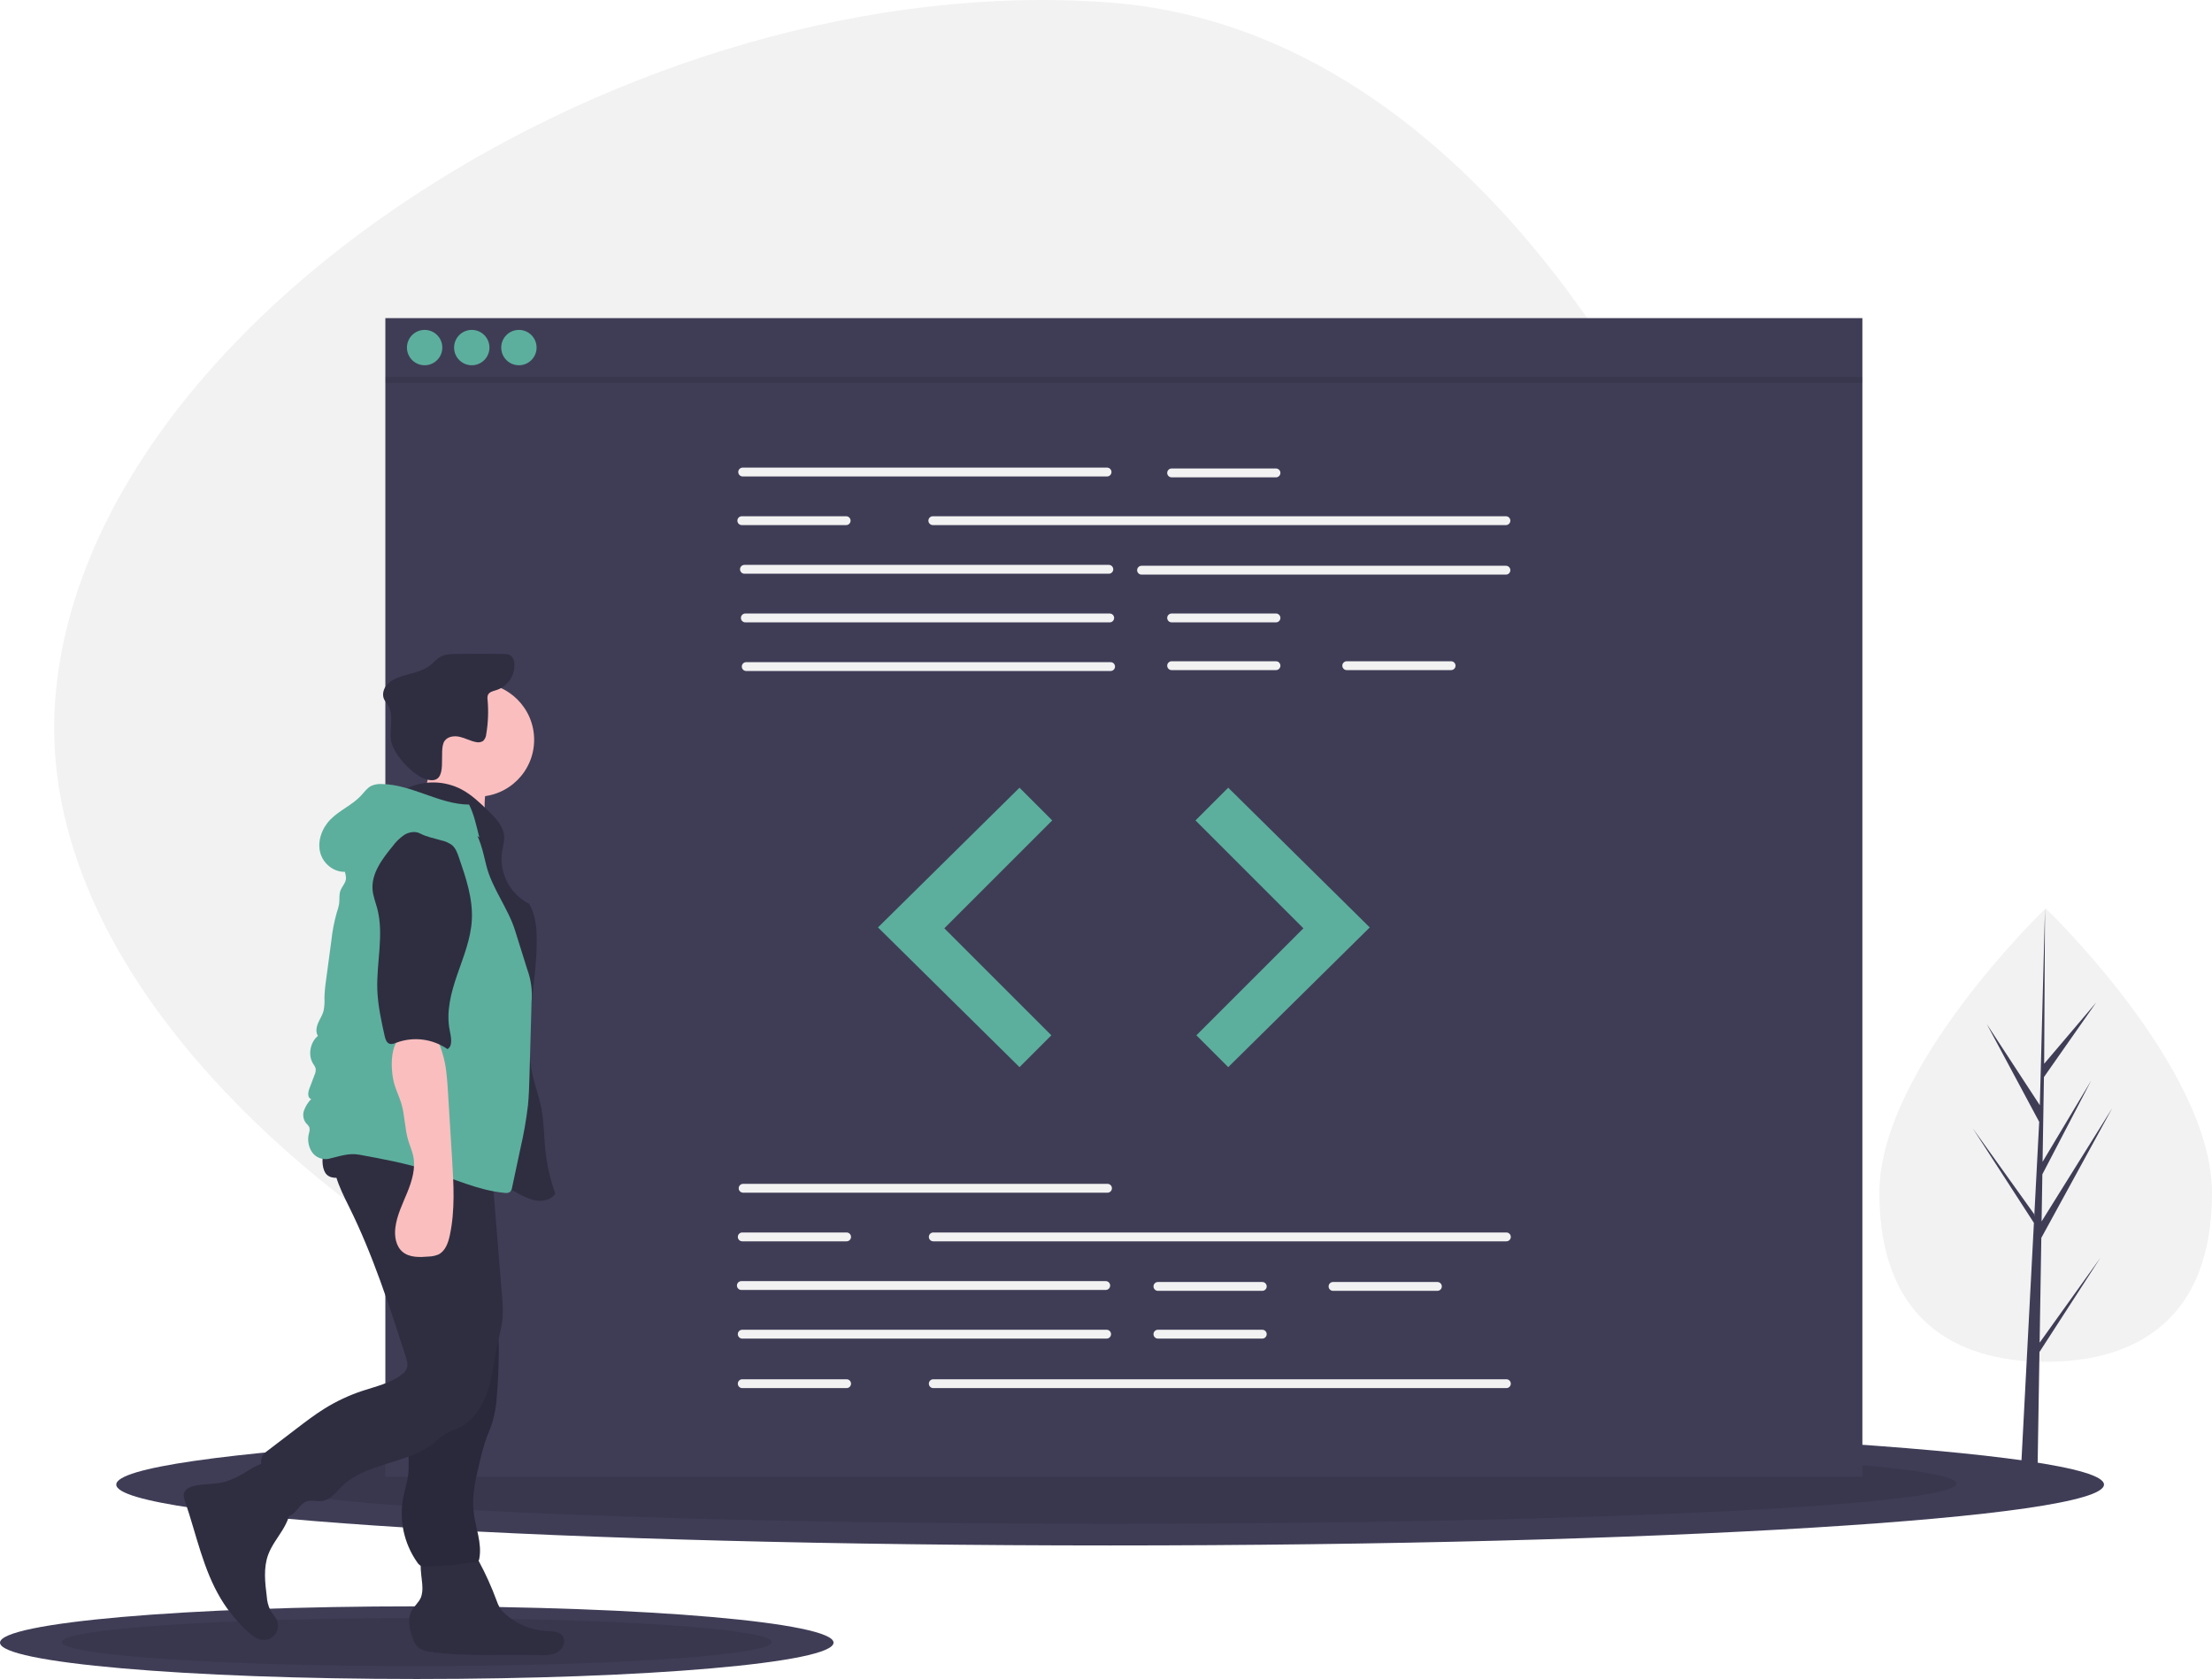
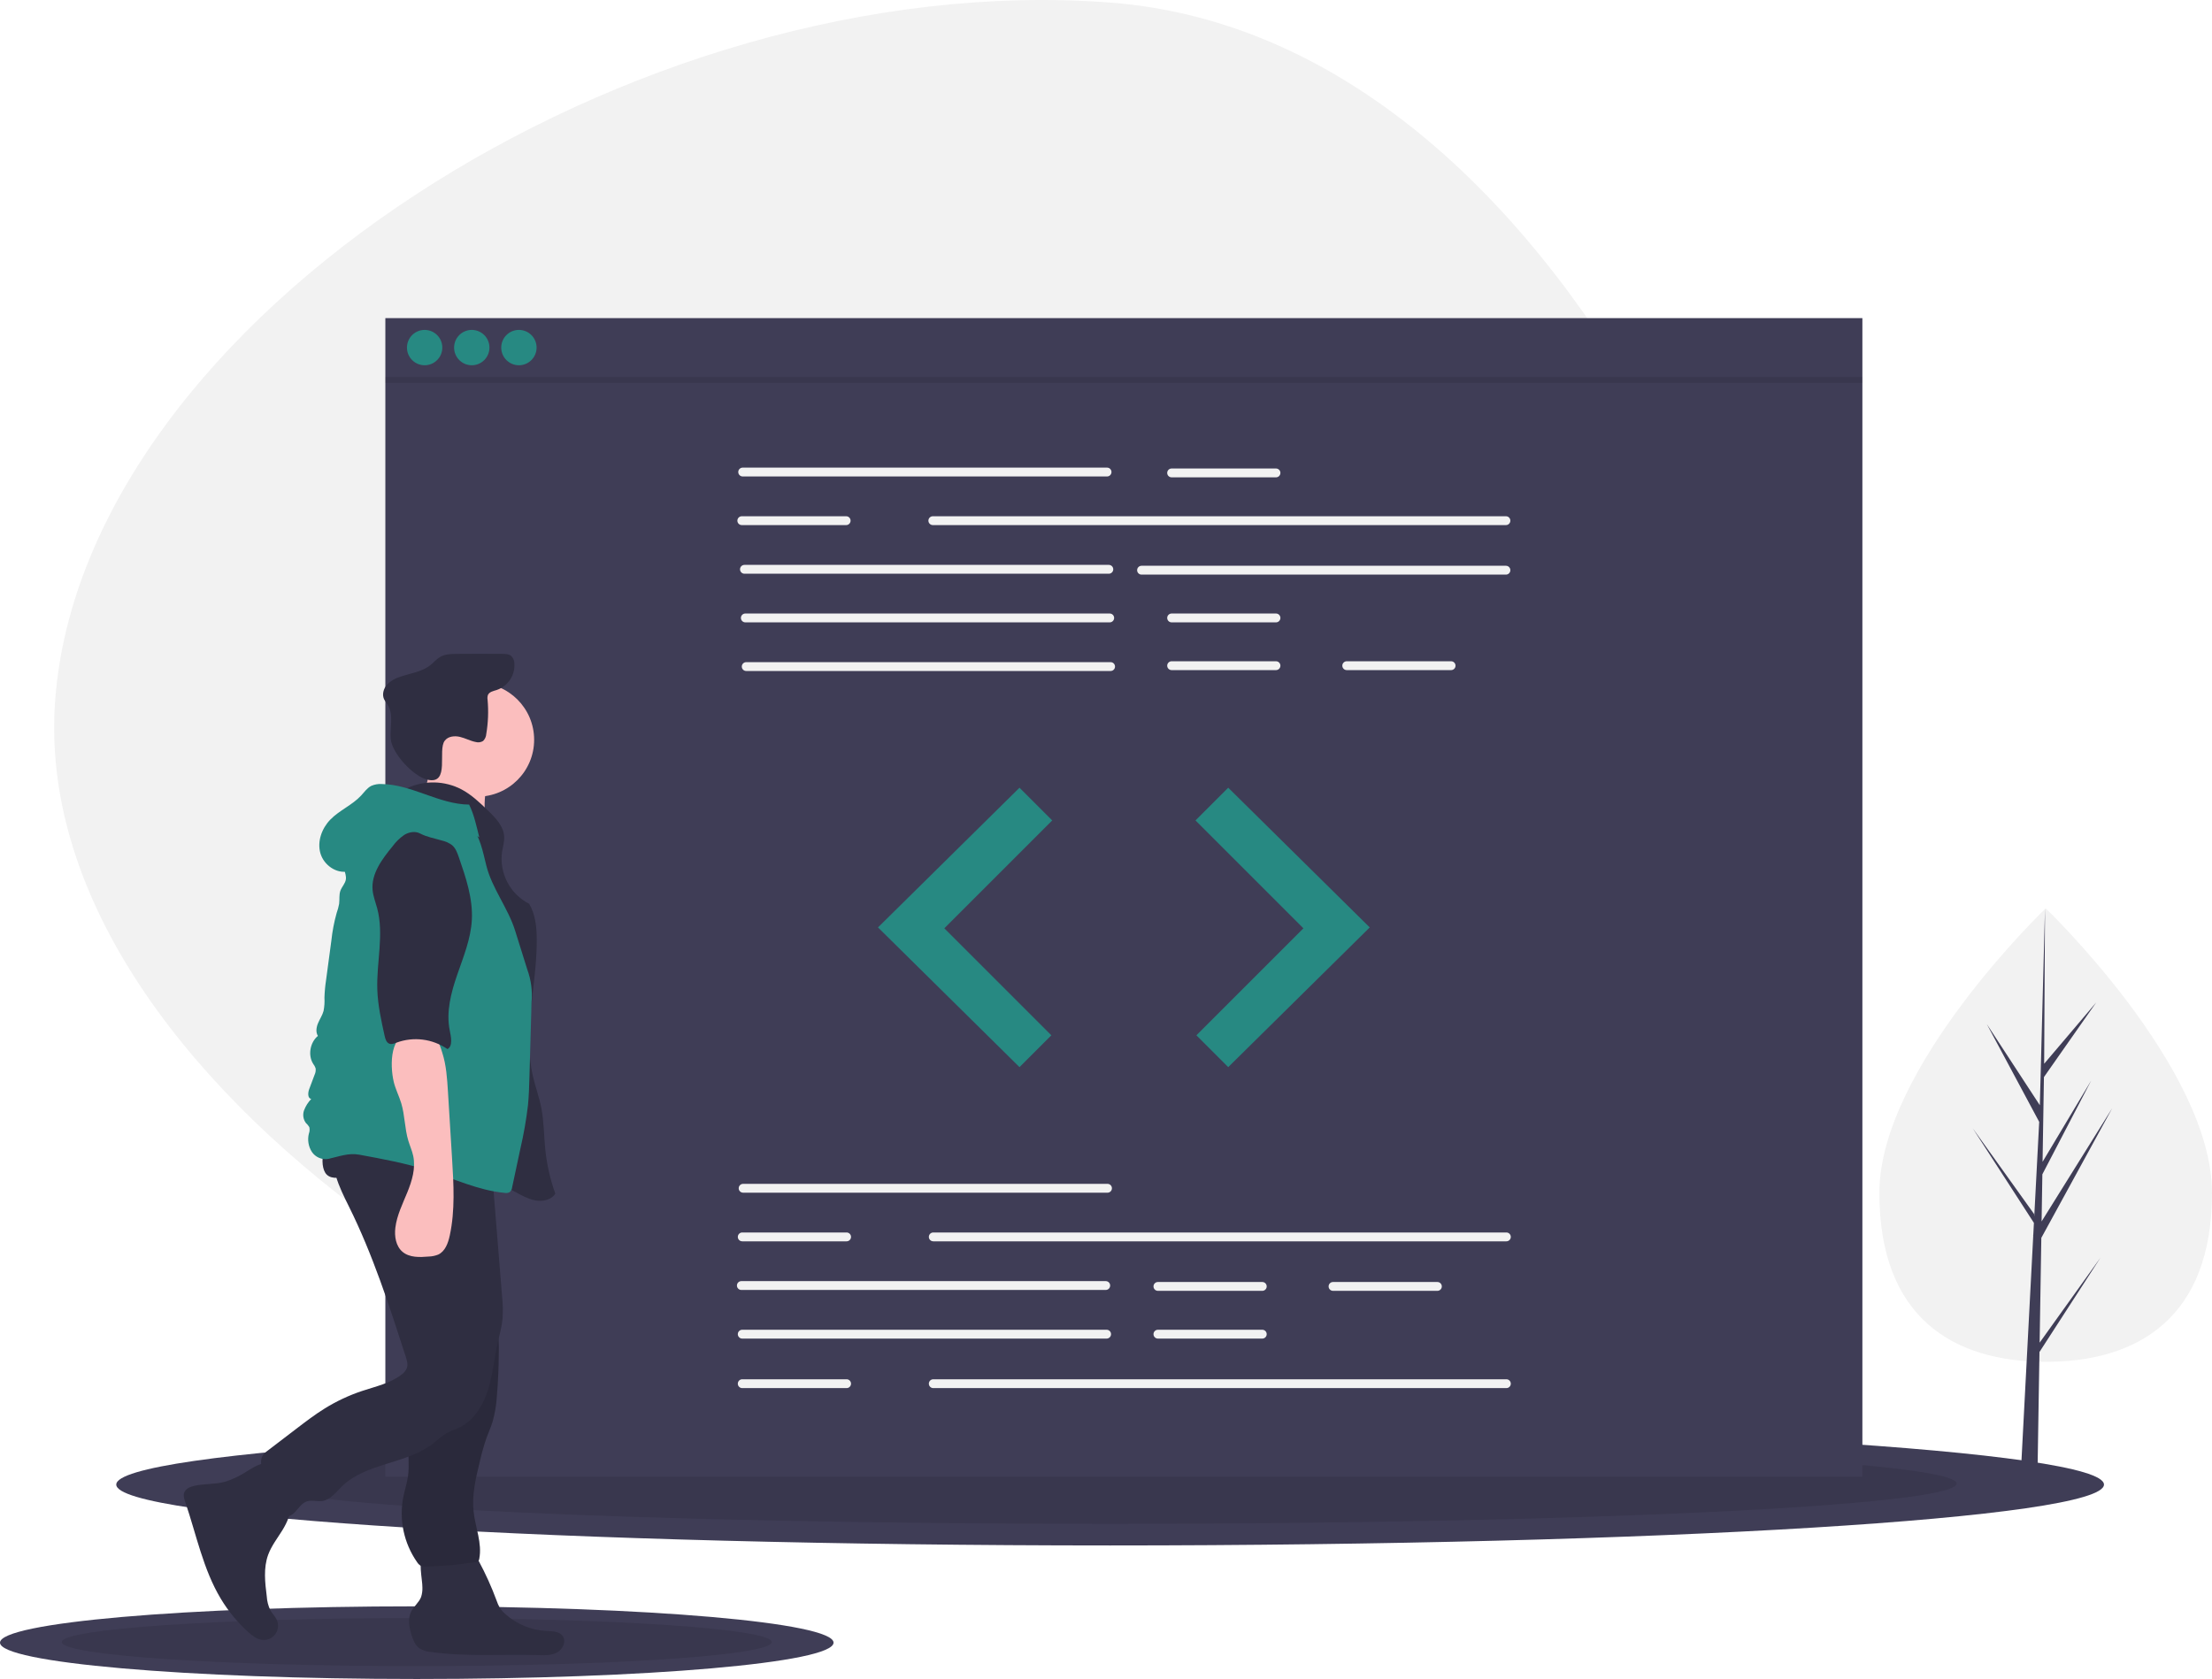
<svg xmlns="http://www.w3.org/2000/svg" id="a594ac37-6d44-4297-8862-1cbd9c01c0b7" data-name="Layer 1" width="1126.194" height="855" viewBox="0 0 1126.194 855">
  <path d="M581.768,778.438C339.369,759.991,50.297,572.172,65.014,378.781S359.7,5.358,602.099,23.805,984.031,403.667,969.314,597.058,824.166,796.885,581.768,778.438Z" transform="translate(-36.90323 -22.5)" fill="#f2f2f2" />
  <ellipse cx="565.194" cy="756" rx="506" ry="31" fill="#3f3d56" />
  <ellipse cx="565.194" cy="755.5" rx="431" ry="20.5" opacity="0.1" />
  <ellipse cx="212.194" cy="836.5" rx="212.194" ry="18.5" fill="#3f3d56" />
  <ellipse cx="212.194" cy="836.202" rx="180.742" ry="12.234" opacity="0.1" />
  <rect x="196.194" y="162" width="752" height="590" fill="#3f3d56" />
  <path d="M600.541,265.129H415.024a2.251,2.251,0,1,1,0-4.503H600.541a2.251,2.251,0,0,1,0,4.503Z" transform="translate(-36.90323 -22.5)" fill="#f2f2f2" />
  <path d="M803.62,289.895H511.835a2.251,2.251,0,0,1,0-4.503H803.62a2.251,2.251,0,1,1,0,4.503Z" transform="translate(-36.90323 -22.5)" fill="#f2f2f2" />
  <path d="M601.442,314.661H415.924a2.251,2.251,0,1,1,0-4.503H601.442a2.251,2.251,0,1,1,0,4.503Z" transform="translate(-36.90323 -22.5)" fill="#f2f2f2" />
  <path d="M803.62,315.111H618.102a2.251,2.251,0,0,1,0-4.503H803.62a2.251,2.251,0,1,1,0,4.503Z" transform="translate(-36.90323 -22.5)" fill="#f2f2f2" />
  <path d="M601.892,339.426H416.374a2.251,2.251,0,0,1,0-4.503H601.892a2.251,2.251,0,1,1,0,4.503Z" transform="translate(-36.90323 -22.5)" fill="#f2f2f2" />
  <path d="M602.342,364.192H416.825a2.251,2.251,0,0,1,0-4.503H602.342a2.251,2.251,0,1,1,0,4.503Z" transform="translate(-36.90323 -22.5)" fill="#f2f2f2" />
  <path d="M686.546,265.579H633.412a2.251,2.251,0,0,1,0-4.503h53.134a2.251,2.251,0,1,1,0,4.503Z" transform="translate(-36.90323 -22.5)" fill="#f2f2f2" />
  <path d="M686.546,339.426H633.412a2.251,2.251,0,0,1,0-4.503h53.134a2.251,2.251,0,1,1,0,4.503Z" transform="translate(-36.90323 -22.5)" fill="#f2f2f2" />
  <path d="M686.546,363.742H633.412a2.251,2.251,0,1,1,0-4.503h53.134a2.251,2.251,0,1,1,0,4.503Z" transform="translate(-36.90323 -22.5)" fill="#f2f2f2" />
  <path d="M775.702,363.742H722.569a2.251,2.251,0,0,1,0-4.503h53.134a2.251,2.251,0,1,1,0,4.503Z" transform="translate(-36.90323 -22.5)" fill="#f2f2f2" />
  <path d="M467.707,289.895H414.573a2.251,2.251,0,0,1,0-4.503h53.134a2.251,2.251,0,0,1,0,4.503Z" transform="translate(-36.90323 -22.5)" fill="#f2f2f2" />
  <path d="M600.766,629.861H415.249a2.251,2.251,0,0,1,0-4.503H600.766a2.251,2.251,0,0,1,0,4.503Z" transform="translate(-36.90323 -22.5)" fill="#f2f2f2" />
  <path d="M599.866,679.392H414.348a2.251,2.251,0,1,1,0-4.503H599.866a2.251,2.251,0,0,1,0,4.503Z" transform="translate(-36.90323 -22.5)" fill="#f2f2f2" />
  <path d="M600.316,704.158H414.798a2.251,2.251,0,1,1,0-4.503H600.316a2.251,2.251,0,1,1,0,4.503Z" transform="translate(-36.90323 -22.5)" fill="#f2f2f2" />
  <path d="M679.566,679.842H626.433a2.251,2.251,0,0,1,0-4.503h53.134a2.251,2.251,0,0,1,0,4.503Z" transform="translate(-36.90323 -22.5)" fill="#f2f2f2" />
  <path d="M679.566,704.158H626.433a2.251,2.251,0,0,1,0-4.503h53.134a2.251,2.251,0,1,1,0,4.503Z" transform="translate(-36.90323 -22.5)" fill="#f2f2f2" />
  <path d="M768.723,679.842H715.589a2.251,2.251,0,1,1,0-4.503h53.134a2.251,2.251,0,0,1,0,4.503Z" transform="translate(-36.90323 -22.5)" fill="#f2f2f2" />
  <path d="M803.845,654.626H512.06a2.251,2.251,0,0,1,0-4.503H803.845a2.251,2.251,0,0,1,0,4.503Z" transform="translate(-36.90323 -22.5)" fill="#f2f2f2" />
  <path d="M467.932,654.626H414.798a2.251,2.251,0,0,1,0-4.503H467.932a2.251,2.251,0,0,1,0,4.503Z" transform="translate(-36.90323 -22.5)" fill="#f2f2f2" />
  <path d="M803.845,729.374H512.06a2.251,2.251,0,1,1,0-4.503H803.845a2.251,2.251,0,0,1,0,4.503Z" transform="translate(-36.90323 -22.5)" fill="#f2f2f2" />
  <path d="M467.932,729.374H414.798a2.251,2.251,0,1,1,0-4.503H467.932a2.251,2.251,0,1,1,0,4.503Z" transform="translate(-36.90323 -22.5)" fill="#f2f2f2" />
-   <polygon points="519.06 401.13 447.014 472.275 519.06 543.42 535.27 527.21 480.786 472.725 535.72 417.79 519.06 401.13" fill="#5caf9d" />
-   <polygon points="625.327 401.13 697.373 472.275 625.327 543.42 609.117 527.21 663.602 472.725 608.667 417.79 625.327 401.13" fill="#5caf9d" />
-   <circle cx="216.194" cy="177" r="9" fill="#5caf9d" />
-   <circle cx="240.194" cy="177" r="9" fill="#5caf9d" />
-   <circle cx="264.194" cy="177" r="9" fill="#5caf9d" />
+   <polygon points="519.06 401.13 447.014 472.275 519.06 543.42 535.27 527.21 480.786 472.725 535.72 417.79 519.06 401.13" fill="#278982" />
+   <polygon points="625.327 401.13 697.373 472.275 625.327 543.42 609.117 527.21 663.602 472.725 608.667 417.79 625.327 401.13" fill="#278982" />
+   <circle cx="216.194" cy="177" r="9" fill="#278982" />
+   <circle cx="240.194" cy="177" r="9" fill="#278982" />
+   <circle cx="264.194" cy="177" r="9" fill="#278982" />
  <rect x="196.194" y="192" width="752" height="3" opacity="0.1" />
  <path d="M1163.097,629.954c0,63.771-37.911,86.038-84.676,86.038s-84.676-22.266-84.676-86.038,84.676-144.898,84.676-144.898S1163.097,566.182,1163.097,629.954Z" transform="translate(-36.90323 -22.5)" fill="#f2f2f2" />
  <polygon points="1038.433 683.736 1039.3 630.365 1075.391 564.338 1039.436 621.993 1039.826 597.995 1064.699 550.226 1039.929 591.645 1039.929 591.645 1040.63 548.484 1067.265 510.453 1040.74 541.697 1041.178 462.556 1038.425 567.325 1038.651 563.003 1011.571 521.552 1038.217 571.3 1035.694 619.503 1035.619 618.223 1004.4 574.602 1035.524 622.743 1035.209 628.771 1035.152 628.862 1035.178 629.357 1028.776 751.653 1037.329 751.653 1038.355 688.485 1069.404 640.461 1038.433 683.736" fill="#3f3d56" />
  <path d="M159.525,773.591a43.126,43.126,0,0,1-8.178,3.503c-5.079,1.387-10.507.878-15.637,2.063-2.1.485-4.386,1.499-5.054,3.549-.49,1.503.043,3.127.553,4.623,5.669,16.62,9.085,34.266,18.125,49.321a74.641,74.641,0,0,0,13.993,16.988c2.055,1.852,4.384,3.664,7.135,3.955a7.248,7.248,0,0,0,7.371-10.182c-.811-1.801-2.317-3.196-3.289-4.916a18.757,18.757,0,0,1-1.819-6.991c-.893-7.108-1.754-14.538.709-21.265,1.652-4.512,4.682-8.359,7.206-12.447s4.622-8.772,4.06-13.544c-.383-3.257-1.972-6.237-3.65-9.054-1.681-2.823-5.005-10.408-8.383-11.35C169.16,766.864,162.583,772.024,159.525,773.591Z" transform="translate(-36.90323 -22.5)" fill="#2f2e41" />
  <path d="M251.96,831a14.019,14.019,0,0,1-.663,4.745c-1.058,2.793-3.681,4.706-5.036,7.367-1.885,3.701-1.031,8.174.218,12.135.783,2.483,1.81,5.067,3.912,6.603a12.893,12.893,0,0,0,5.954,1.907c18.036,2.496,36.358,1.064,54.559,1.587,3.317.095,6.829.211,9.725-1.41s4.686-5.697,2.717-8.368c-1.769-2.399-5.265-2.376-8.242-2.518a33.912,33.912,0,0,1-20.913-8.615,15.112,15.112,0,0,1-2.933-3.377,20.753,20.753,0,0,1-1.534-3.518,156.799,156.799,0,0,0-9.084-20.119c-.979-1.815-2.087-3.705-3.906-4.676a10.323,10.323,0,0,0-4.239-.926c-4.536-.294-16.283-1.838-19.791,1.69C249.461,816.768,252.032,826.86,251.96,831Z" transform="translate(-36.90323 -22.5)" fill="#2f2e41" />
  <circle cx="242.971" cy="376.72" r="28.975" fill="#fbbebe" />
  <path d="M253.709,423.146c-1.723,4.614-4.647,8.947-8.9,11.43l40.075,8.175a42.453,42.453,0,0,1-.562-17.869,10.3,10.3,0,0,0,.24-4.409c-.754-2.907-4.026-4.307-6.955-4.974-7.314-1.667-13.782-2.561-20.579-5.792C254.95,413.263,255.241,419.045,253.709,423.146Z" transform="translate(-36.90323 -22.5)" fill="#fbbebe" />
  <path d="M244.474,423.727a31.338,31.338,0,0,1,27.313.714c5.138,2.707,9.392,6.794,13.572,10.826,3.853,3.717,7.962,7.972,8.236,13.319.132,2.59-.676,5.123-1.084,7.684a25.766,25.766,0,0,0,13.78,26.469c3.184,5.303,3.841,11.729,3.889,17.914.185,23.436-7.209,47.161-1.93,69.995,1.239,5.361,3.162,10.554,4.232,15.951,1.387,6.991,1.318,14.18,2.044,21.27a95.266,95.266,0,0,0,5.113,22.495c-1.744,2.774-5.374,3.837-8.642,3.613s-6.325-1.643-9.242-3.136c-14.123-7.227-27.059-16.757-41.687-22.9-9.678-4.064-19.987-6.595-29.376-11.288s-18.12-12.142-20.99-22.238c-1.241-4.365-1.318-8.965-1.385-13.503-.285-19.114-.55-38.436,3.61-57.094,3.669-16.454,10.741-32.194,12.284-48.981.502-5.464.513-11.314,3.566-15.873C232.091,432.52,241.409,430.851,244.474,423.727Z" transform="translate(-36.90323 -22.5)" fill="#2f2e41" />
  <path d="M263.395,399.629c1.707-2.227,5-2.531,7.728-1.872s5.243,2.064,7.997,2.599a4.675,4.675,0,0,0,3.743-.526,5.444,5.444,0,0,0,1.615-3.57,68.163,68.163,0,0,0,.671-17.38,5.147,5.147,0,0,1,.159-2.437c.682-1.643,2.763-2.035,4.462-2.562a13.316,13.316,0,0,0,9.013-13.633,5.421,5.421,0,0,0-1.657-3.741c-1.175-.958-2.82-1.016-4.336-1.029q-11.683-.094-23.367.006c-2.883.025-5.91.096-8.409,1.533-1.848,1.063-3.222,2.773-4.88,4.112-4.326,3.491-10.178,4.201-15.441,5.991a15.308,15.308,0,0,0-6.768,4.036c-1.75,2-2.592,4.973-1.493,7.393a26.252,26.252,0,0,0,1.887,2.904c3.105,4.964,1.038,11.403,1.501,17.24.579,7.288,11.365,19.112,18.679,20.836C266.308,422.311,259.486,404.414,263.395,399.629Z" transform="translate(-36.90323 -22.5)" fill="#2f2e41" />
  <path d="M247.037,719.183c.745,5.322,1.701,10.662,1.445,16.029-.357,7.494-3.059,14.714-3.559,22.199-.373,5.591.49,11.242-.287,16.791-.497,3.553-1.656,6.978-2.373,10.494a43.395,43.395,0,0,0,6.973,33.265,5.448,5.448,0,0,0,2.023,1.961,5.714,5.714,0,0,0,2.508.332,179.947,179.947,0,0,0,25.17-2.287,2.414,2.414,0,0,0,1.616-.713,2.266,2.266,0,0,0,.351-.954c1.544-7.936-1.977-15.893-2.872-23.928-.956-8.58,1.103-17.177,3.146-25.565a113.548,113.548,0,0,1,3.467-12.228c.988-2.697,2.181-5.321,3.037-8.063a61.46,61.46,0,0,0,2.202-13.203q.892-10.575.945-21.199a88.958,88.958,0,0,0-1.665-20.01c-1.878-8.338-5.724-16.081-9.536-23.73a15.029,15.029,0,0,0-5.618,2.67,125.38,125.38,0,0,1-15.35,8.481c-3.567,1.657-10.522,2.833-12.786,6.286-2.232,3.405-.792,10.351-.621,14.106Q245.694,709.584,247.037,719.183Z" transform="translate(-36.90323 -22.5)" fill="#2f2e41" />
  <path d="M247.037,719.183c.745,5.322,1.701,10.662,1.445,16.029-.357,7.494-3.059,14.714-3.559,22.199-.373,5.591.49,11.242-.287,16.791-.497,3.553-1.656,6.978-2.373,10.494a43.395,43.395,0,0,0,6.973,33.265,5.448,5.448,0,0,0,2.023,1.961,5.714,5.714,0,0,0,2.508.332,179.947,179.947,0,0,0,25.17-2.287,2.414,2.414,0,0,0,1.616-.713,2.266,2.266,0,0,0,.351-.954c1.544-7.936-1.977-15.893-2.872-23.928-.956-8.58,1.103-17.177,3.146-25.565a113.548,113.548,0,0,1,3.467-12.228c.988-2.697,2.181-5.321,3.037-8.063a61.46,61.46,0,0,0,2.202-13.203q.892-10.575.945-21.199a88.958,88.958,0,0,0-1.665-20.01c-1.878-8.338-5.724-16.081-9.536-23.73a15.029,15.029,0,0,0-5.618,2.67,125.38,125.38,0,0,1-15.35,8.481c-3.567,1.657-10.522,2.833-12.786,6.286-2.232,3.405-.792,10.351-.621,14.106Q245.694,709.584,247.037,719.183Z" transform="translate(-36.90323 -22.5)" opacity="0.1" />
  <path d="M207.864,605.518c-3.848,10.359,1.808,21.554,6.722,31.452,12.106,24.386,20.513,50.407,28.874,76.317.626,1.941,1.252,4.058.554,5.974a7.825,7.825,0,0,1-2.822,3.347c-5.765,4.379-13.107,5.939-19.975,8.23a90.184,90.184,0,0,0-18.943,8.88c-4.977,3.084-9.639,6.644-14.292,10.197l-14.812,11.312a9.903,9.903,0,0,0-2.476,2.397c-1.429,2.241-.843,5.167-.132,7.728a131.432,131.432,0,0,0,7.252,19.792,6.911,6.911,0,0,0,2.63,3.447c2.312,1.242,5.14-.405,6.905-2.347s3.292-4.359,5.781-5.193c2.486-.833,5.222.176,7.818-.189,4.199-.589,6.986-4.457,10.013-7.426,12.365-12.131,33.01-11.251,46.612-21.977a59.228,59.228,0,0,1,6.231-4.868c2.3-1.359,4.907-2.105,7.293-3.307,7.257-3.654,11.819-11.209,14.262-18.957s3.141-15.928,4.897-23.861c.908-4.101,2.103-8.158,2.507-12.338a66.094,66.094,0,0,0-.253-11.666L287.604,621.748c-.4-4.943-.8-9.892-1.576-14.791-14.577.521-29.143,1.108-43.728,1.28C230.695,608.374,218.876,609.186,207.864,605.518Z" transform="translate(-36.90323 -22.5)" fill="#2f2e41" />
  <path d="M202.506,619.721c1.977,3.18,6.79,3.114,10.104,1.371s5.889-4.673,9.211-6.401c4.464-2.323,9.746-2.235,14.776-2.093,7.964.225,16.025.464,23.687,2.647,7.925,2.257,15.64,6.603,23.834,5.736,1.426-.151,2.985-.56,3.761-1.766a5.544,5.544,0,0,0,.62-2.836l.268-7.159a6.464,6.464,0,0,0-.57-3.625,6.082,6.082,0,0,0-2.716-2.079c-11.663-5.646-24.965-6.697-37.915-7.141q-9.875-.338-19.757-.278c-5.591.034-12.303-.775-17.739.719C202.774,598.82,198.805,613.769,202.506,619.721Z" transform="translate(-36.90323 -22.5)" fill="#2f2e41" />
-   <path d="M275.742,432.226c-15.282-.135-29.131-10.223-44.412-10.468a11.514,11.514,0,0,0-5.393.93c-2.129,1.073-3.529,3.147-5.147,4.898-4.518,4.893-11.061,7.505-15.703,12.281-4.352,4.478-6.773,11.15-5.055,17.153s8.204,10.608,14.279,9.165A36.801,36.801,0,0,1,228.65,446.706a72.887,72.887,0,0,1,11.205-5.882c6.868-3.112,14.548-6.283,21.718-3.95a30.638,30.638,0,0,1,7.409,4.04l11.954,8.03C279.543,443.45,278.29,437.288,275.742,432.226Z" transform="translate(-36.90323 -22.5)" fill="#5caf9d" />
-   <path d="M212.552,460.874c-2.029,2.532.894,6.2.447,9.413-.297,2.135-2.054,3.765-2.786,5.793-.758,2.1-.356,4.427-.643,6.641a28.489,28.489,0,0,1-1.275,4.73,84.975,84.975,0,0,0-2.686,14.026l-2.675,19.976a75.681,75.681,0,0,0-.846,9.078,27.107,27.107,0,0,1-.452,6.787c-.592,2.183-1.904,4.093-2.786,6.175s-1.291,4.602-.099,6.524c-3.991,3.325-5.178,9.854-2.387,14.235a7.899,7.899,0,0,1,1.23,2.265,5.82,5.82,0,0,1-.542,3.34l-2.705,7.207c-.692,1.845-.911,4.653,1.014,5.074a17.006,17.006,0,0,0-3.651,5.767,6.866,6.866,0,0,0,.972,6.506,8.289,8.289,0,0,1,1.694,2.056,5.473,5.473,0,0,1-.196,3.243,11.906,11.906,0,0,0,1.473,9.333,8.371,8.371,0,0,0,8.418,3.609c5.41-1.22,10.272-3.147,15.728-2.146,11.746,2.155,23.53,4.32,34.906,7.952,12.984,4.145,25.556,10.224,39.126,11.5a3.798,3.798,0,0,0,2.617-.407,3.931,3.931,0,0,0,1.21-2.488q2.097-9.832,4.194-19.665a202.363,202.363,0,0,0,3.855-22.028c.477-4.781.614-9.589.749-14.392l1.081-38.231a38.197,38.197,0,0,0-2.2-16.62l-6.217-19.848c-3.548-11.327-11.688-21.371-14.586-32.882-1.834-7.285-3.189-15.103-8.108-20.781-7.012-8.095-19.145-9.354-29.764-7.962-4.797.629-9.636,1.714-13.785,4.202-4.798,2.877-8.333,7.409-11.753,11.836C218.305,454.343,215.436,457.276,212.552,460.874Z" transform="translate(-36.90323 -22.5)" fill="#5caf9d" />
+   <path d="M275.742,432.226c-15.282-.135-29.131-10.223-44.412-10.468a11.514,11.514,0,0,0-5.393.93c-2.129,1.073-3.529,3.147-5.147,4.898-4.518,4.893-11.061,7.505-15.703,12.281-4.352,4.478-6.773,11.15-5.055,17.153s8.204,10.608,14.279,9.165A36.801,36.801,0,0,1,228.65,446.706a72.887,72.887,0,0,1,11.205-5.882c6.868-3.112,14.548-6.283,21.718-3.95a30.638,30.638,0,0,1,7.409,4.04l11.954,8.03C279.543,443.45,278.29,437.288,275.742,432.226Z" transform="translate(-36.90323 -22.5)" fill="#278982" />
+   <path d="M212.552,460.874c-2.029,2.532.894,6.2.447,9.413-.297,2.135-2.054,3.765-2.786,5.793-.758,2.1-.356,4.427-.643,6.641a28.489,28.489,0,0,1-1.275,4.73,84.975,84.975,0,0,0-2.686,14.026l-2.675,19.976a75.681,75.681,0,0,0-.846,9.078,27.107,27.107,0,0,1-.452,6.787c-.592,2.183-1.904,4.093-2.786,6.175s-1.291,4.602-.099,6.524c-3.991,3.325-5.178,9.854-2.387,14.235a7.899,7.899,0,0,1,1.23,2.265,5.82,5.82,0,0,1-.542,3.34l-2.705,7.207c-.692,1.845-.911,4.653,1.014,5.074a17.006,17.006,0,0,0-3.651,5.767,6.866,6.866,0,0,0,.972,6.506,8.289,8.289,0,0,1,1.694,2.056,5.473,5.473,0,0,1-.196,3.243,11.906,11.906,0,0,0,1.473,9.333,8.371,8.371,0,0,0,8.418,3.609c5.41-1.22,10.272-3.147,15.728-2.146,11.746,2.155,23.53,4.32,34.906,7.952,12.984,4.145,25.556,10.224,39.126,11.5a3.798,3.798,0,0,0,2.617-.407,3.931,3.931,0,0,0,1.21-2.488q2.097-9.832,4.194-19.665a202.363,202.363,0,0,0,3.855-22.028c.477-4.781.614-9.589.749-14.392l1.081-38.231a38.197,38.197,0,0,0-2.2-16.62l-6.217-19.848c-3.548-11.327-11.688-21.371-14.586-32.882-1.834-7.285-3.189-15.103-8.108-20.781-7.012-8.095-19.145-9.354-29.764-7.962-4.797.629-9.636,1.714-13.785,4.202-4.798,2.877-8.333,7.409-11.753,11.836C218.305,454.343,215.436,457.276,212.552,460.874Z" transform="translate(-36.90323 -22.5)" fill="#278982" />
  <path d="M237.347,573.323c.875,3.773,2.712,7.251,3.837,10.957,1.884,6.209,1.724,12.896,3.605,19.106.789,2.606,1.933,5.109,2.5,7.773,1.321,6.211-.608,12.636-3.003,18.516s-5.313,11.678-6.091,17.98c-.548,4.438.239,9.45,3.66,12.331,3.552,2.99,8.713,2.788,13.339,2.39a14.016,14.016,0,0,0,4.841-1.008c3.538-1.674,5.028-5.86,5.855-9.685,2.771-12.819,1.98-26.106,1.174-39.197l-2.106-34.234c-.405-6.591-.84-13.318-2.871-19.646-.739-2.302-2.026-6.954-4.129-8.424-2.083-1.456-8.03-1.521-10.609-1.642C235.251,547.97,235.387,564.856,237.347,573.323Z" transform="translate(-36.90323 -22.5)" fill="#fbbebe" />
  <path d="M250.751,446.923c-2.471-1.294-5.584-.736-7.972.704a24.568,24.568,0,0,0-5.972,5.798c-5.339,6.517-10.991,13.995-10.199,22.382.297,3.145,1.501,6.121,2.317,9.172,3.579,13.38-.379,27.53.075,41.373.262,7.999,2.003,15.866,3.736,23.679.354,1.595.92,3.44,2.463,3.977,1.159.403,2.41-.115,3.557-.551A28.371,28.371,0,0,1,264.721,556.731c2.865-1.529,1.791-6.363,1.149-9.546-1.908-9.458.682-19.214,3.828-28.335s6.911-18.23,7.432-27.865c.591-10.916-3.029-21.571-6.6-31.903-.779-2.255-1.631-4.62-3.439-6.178a13.665,13.665,0,0,0-5.203-2.377C258.096,449.406,254.255,448.758,250.751,446.923Z" transform="translate(-36.90323 -22.5)" fill="#2f2e41" />
</svg>
